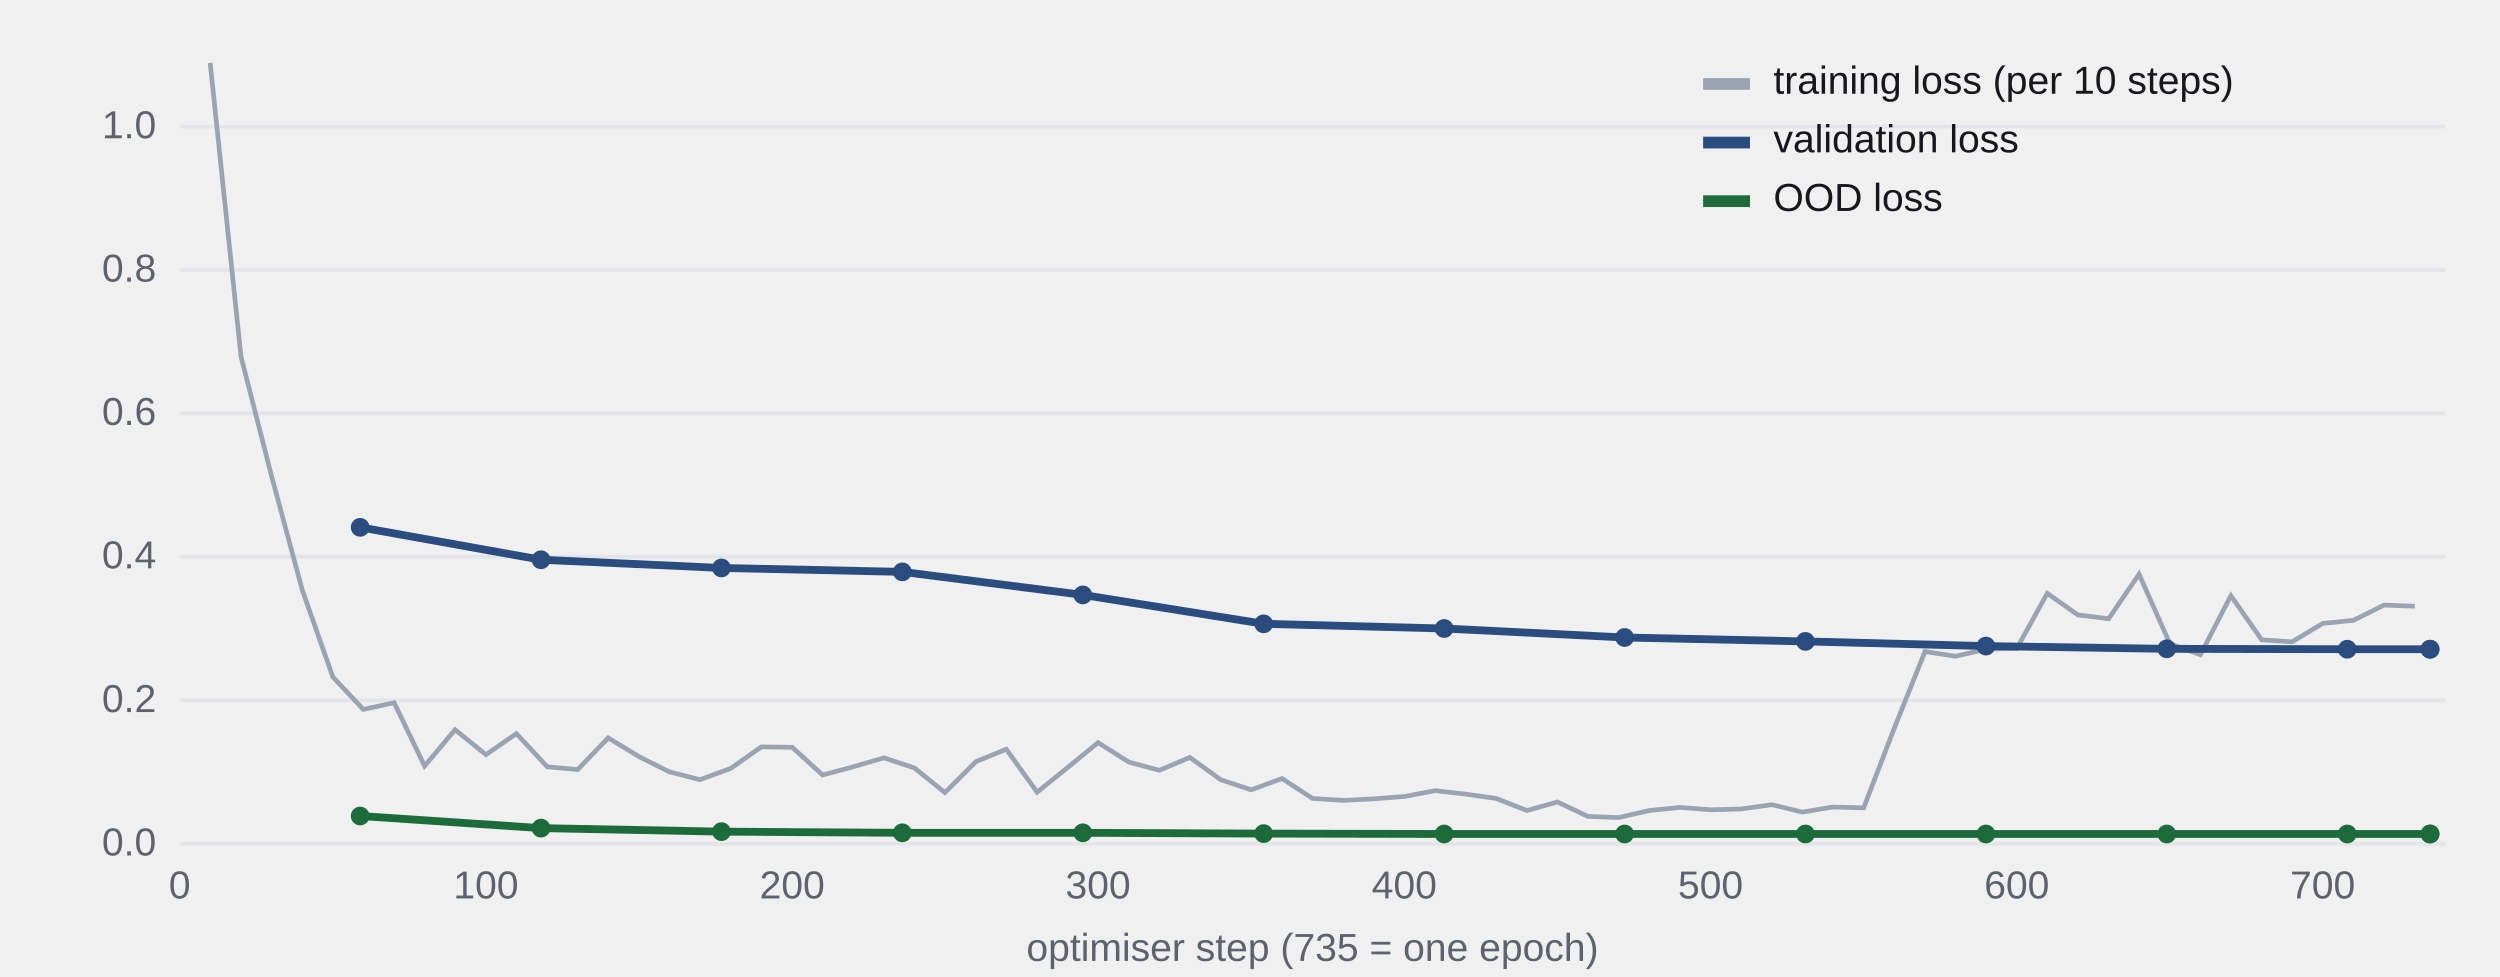
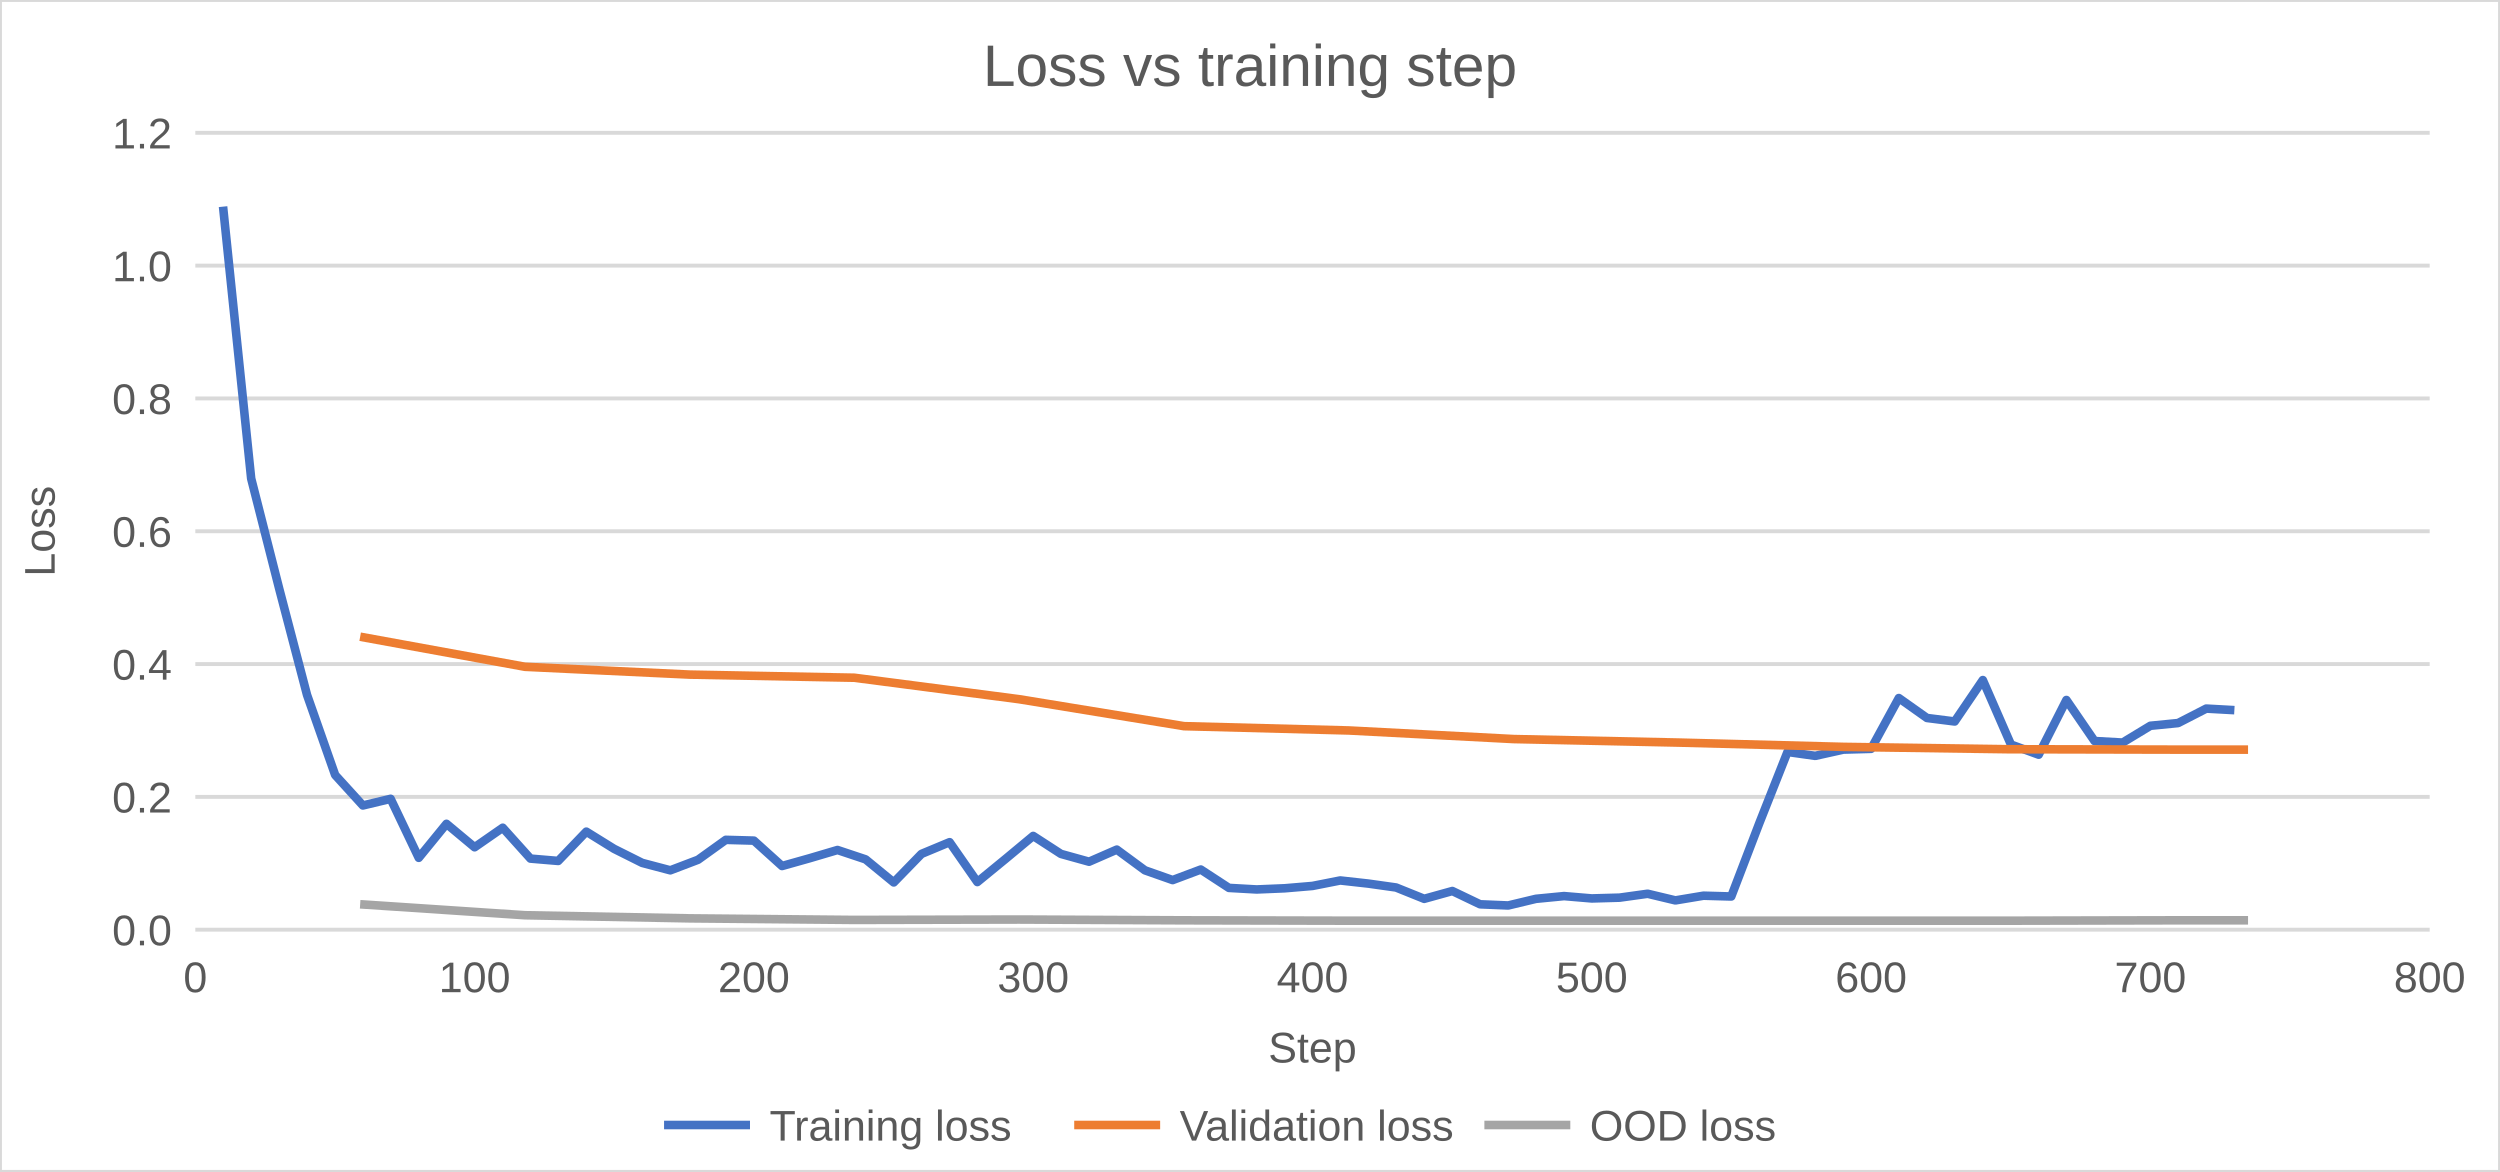
- <svg xmlns="http://www.w3.org/2000/svg" viewBox="0 0 640 250" font-family="Segoe UI, Arial" font-size="10">
-   <line x1="46" x2="626" y1="216.0" y2="216.0" stroke="#e3e5e9" />
-   <text x="40" y="219.0" text-anchor="end" fill="#5d636e">0.0</text>
-   <line x1="46" x2="626" y1="179.3" y2="179.3" stroke="#e3e5e9" />
-   <text x="40" y="182.3" text-anchor="end" fill="#5d636e">0.2</text>
-   <line x1="46" x2="626" y1="142.5" y2="142.5" stroke="#e3e5e9" />
-   <text x="40" y="145.5" text-anchor="end" fill="#5d636e">0.4</text>
-   <line x1="46" x2="626" y1="105.8" y2="105.8" stroke="#e3e5e9" />
-   <text x="40" y="108.8" text-anchor="end" fill="#5d636e">0.6</text>
-   <line x1="46" x2="626" y1="69.1" y2="69.1" stroke="#e3e5e9" />
-   <text x="40" y="72.1" text-anchor="end" fill="#5d636e">0.8</text>
-   <line x1="46" x2="626" y1="32.4" y2="32.4" stroke="#e3e5e9" />
-   <text x="40" y="35.4" text-anchor="end" fill="#5d636e">1.0</text>
-   <text x="46.0" y="230" text-anchor="middle" fill="#5d636e">0</text>
-   <text x="124.4" y="230" text-anchor="middle" fill="#5d636e">100</text>
-   <text x="202.8" y="230" text-anchor="middle" fill="#5d636e">200</text>
-   <text x="281.1" y="230" text-anchor="middle" fill="#5d636e">300</text>
-   <text x="359.5" y="230" text-anchor="middle" fill="#5d636e">400</text>
-   <text x="437.9" y="230" text-anchor="middle" fill="#5d636e">500</text>
-   <text x="516.3" y="230" text-anchor="middle" fill="#5d636e">600</text>
-   <text x="594.6" y="230" text-anchor="middle" fill="#5d636e">700</text>
-   <text x="336.0" y="246" text-anchor="middle" fill="#5d636e">optimiser step (735 = one epoch)</text>
-   <path d="M53.8,16.1 L61.7,91.3 L69.5,121.8 L77.4,151.1 L85.2,173.3 L93.0,181.6 L100.9,179.9 L108.7,196.1 L116.5,186.8 L124.4,193.2 L132.2,187.8 L140.1,196.3 L147.9,197.0 L155.7,188.9 L163.6,193.7 L171.4,197.6 L179.2,199.6 L187.1,196.7 L194.9,191.2 L202.8,191.3 L210.6,198.4 L218.4,196.3 L226.3,194.0 L234.1,196.6 L241.9,202.9 L249.8,195.0 L257.6,191.8 L265.5,202.8 L273.3,196.5 L281.1,190.1 L289.0,195.1 L296.8,197.2 L304.6,193.9 L312.5,199.6 L320.3,202.2 L328.2,199.3 L336.0,204.4 L343.8,204.9 L351.7,204.5 L359.5,203.9 L367.4,202.4 L375.2,203.3 L383.0,204.4 L390.9,207.5 L398.7,205.3 L406.5,209.0 L414.4,209.3 L422.2,207.5 L430.1,206.7 L437.9,207.3 L445.7,207.1 L453.6,206.0 L461.4,207.9 L469.2,206.6 L477.1,206.8 L484.9,186.5 L492.8,166.8 L500.6,168.0 L508.4,166.2 L516.3,166.0 L524.1,151.9 L531.9,157.4 L539.8,158.4 L547.6,147.0 L555.5,164.8 L563.3,167.6 L571.1,152.5 L579.0,163.8 L586.8,164.3 L594.6,159.6 L602.5,158.8 L610.3,154.9 L618.2,155.2" fill="none" stroke="#9aa3b2" stroke-width="1.2" />
-   <path d="M92.2,135.0 L138.5,143.3 L184.7,145.4 L231.0,146.4 L277.2,152.3 L323.5,159.7 L369.7,160.9 L415.9,163.2 L462.2,164.2 L508.4,165.4 L554.7,166.1 L600.9,166.2 L622.1,166.2 L622.1,166.2" fill="none" stroke="#2b4c7e" stroke-width="2" />
-   <circle cx="92.2" cy="135.0" r="2.4" fill="#2b4c7e" />
-   <circle cx="138.5" cy="143.3" r="2.4" fill="#2b4c7e" />
-   <circle cx="184.7" cy="145.4" r="2.4" fill="#2b4c7e" />
-   <circle cx="231.0" cy="146.4" r="2.4" fill="#2b4c7e" />
-   <circle cx="277.2" cy="152.3" r="2.4" fill="#2b4c7e" />
-   <circle cx="323.5" cy="159.7" r="2.4" fill="#2b4c7e" />
-   <circle cx="369.7" cy="160.9" r="2.4" fill="#2b4c7e" />
-   <circle cx="415.9" cy="163.2" r="2.4" fill="#2b4c7e" />
-   <circle cx="462.2" cy="164.2" r="2.4" fill="#2b4c7e" />
-   <circle cx="508.4" cy="165.4" r="2.4" fill="#2b4c7e" />
-   <circle cx="554.7" cy="166.1" r="2.4" fill="#2b4c7e" />
-   <circle cx="600.9" cy="166.2" r="2.4" fill="#2b4c7e" />
-   <circle cx="622.1" cy="166.2" r="2.4" fill="#2b4c7e" />
-   <circle cx="622.1" cy="166.2" r="2.4" fill="#2b4c7e" />
-   <path d="M92.2,208.9 L138.5,212.0 L184.7,212.9 L231.0,213.2 L277.2,213.2 L323.5,213.4 L369.7,213.5 L415.9,213.5 L462.2,213.5 L508.4,213.5 L554.7,213.5 L600.9,213.5 L622.1,213.5 L622.1,213.5" fill="none" stroke="#1d6b3a" stroke-width="2" />
-   <circle cx="92.2" cy="208.9" r="2.4" fill="#1d6b3a" />
-   <circle cx="138.5" cy="212.0" r="2.4" fill="#1d6b3a" />
-   <circle cx="184.7" cy="212.9" r="2.4" fill="#1d6b3a" />
-   <circle cx="231.0" cy="213.2" r="2.4" fill="#1d6b3a" />
-   <circle cx="277.2" cy="213.2" r="2.4" fill="#1d6b3a" />
-   <circle cx="323.5" cy="213.4" r="2.4" fill="#1d6b3a" />
-   <circle cx="369.7" cy="213.5" r="2.4" fill="#1d6b3a" />
-   <circle cx="415.9" cy="213.5" r="2.4" fill="#1d6b3a" />
-   <circle cx="462.2" cy="213.5" r="2.4" fill="#1d6b3a" />
-   <circle cx="508.4" cy="213.5" r="2.4" fill="#1d6b3a" />
-   <circle cx="554.7" cy="213.5" r="2.4" fill="#1d6b3a" />
-   <circle cx="600.9" cy="213.5" r="2.4" fill="#1d6b3a" />
-   <circle cx="622.1" cy="213.5" r="2.4" fill="#1d6b3a" />
-   <circle cx="622.1" cy="213.5" r="2.4" fill="#1d6b3a" />
-   <rect x="436" y="20" width="12" height="3" fill="#9aa3b2" />
-   <text x="454" y="24" fill="#16181d">training loss (per 10 steps)</text>
-   <rect x="436" y="35" width="12" height="3" fill="#2b4c7e" />
-   <text x="454" y="39" fill="#16181d">validation loss</text>
-   <rect x="436" y="50" width="12" height="3" fill="#1d6b3a" />
-   <text x="454" y="54" fill="#16181d">OOD loss</text>
+ <svg xmlns="http://www.w3.org/2000/svg" viewBox="0 0 640 300" font-family="Calibri, Carlito, Arial" font-size="11">
+   <rect width="640" height="300" fill="#fff" stroke="#d9d9d9" />
+   <text x="320.0" y="22" text-anchor="middle" font-size="15" fill="#595959">Loss vs training step</text>
+   <line x1="50" x2="622" y1="238.0" y2="238.0" stroke="#d9d9d9" />
+   <text x="44" y="242.0" text-anchor="end" fill="#595959">0.0</text>
+   <line x1="50" x2="622" y1="204.0" y2="204.0" stroke="#d9d9d9" />
+   <text x="44" y="208.0" text-anchor="end" fill="#595959">0.2</text>
+   <line x1="50" x2="622" y1="170.0" y2="170.0" stroke="#d9d9d9" />
+   <text x="44" y="174.0" text-anchor="end" fill="#595959">0.4</text>
+   <line x1="50" x2="622" y1="136.0" y2="136.0" stroke="#d9d9d9" />
+   <text x="44" y="140.0" text-anchor="end" fill="#595959">0.6</text>
+   <line x1="50" x2="622" y1="102.0" y2="102.0" stroke="#d9d9d9" />
+   <text x="44" y="106.0" text-anchor="end" fill="#595959">0.8</text>
+   <line x1="50" x2="622" y1="68.0" y2="68.0" stroke="#d9d9d9" />
+   <text x="44" y="72.0" text-anchor="end" fill="#595959">1.0</text>
+   <line x1="50" x2="622" y1="34.0" y2="34.0" stroke="#d9d9d9" />
+   <text x="44" y="38.0" text-anchor="end" fill="#595959">1.2</text>
+   <text x="50.0" y="254" text-anchor="middle" fill="#595959">0</text>
+   <text x="121.5" y="254" text-anchor="middle" fill="#595959">100</text>
+   <text x="193.0" y="254" text-anchor="middle" fill="#595959">200</text>
+   <text x="264.5" y="254" text-anchor="middle" fill="#595959">300</text>
+   <text x="336.0" y="254" text-anchor="middle" fill="#595959">400</text>
+   <text x="407.5" y="254" text-anchor="middle" fill="#595959">500</text>
+   <text x="479.0" y="254" text-anchor="middle" fill="#595959">600</text>
+   <text x="550.5" y="254" text-anchor="middle" fill="#595959">700</text>
+   <text x="622.0" y="254" text-anchor="middle" fill="#595959">800</text>
+   <text x="336.0" y="272" text-anchor="middle" fill="#595959">Step</text>
+   <text transform="translate(14 136.0) rotate(-90)" text-anchor="middle" fill="#595959">Loss</text>
+   <path d="M57.1,52.9 L64.3,122.5 L71.5,150.8 L78.6,177.9 L85.8,198.4 L92.9,206.2 L100.0,204.5 L107.2,219.6 L114.3,210.9 L121.5,216.9 L128.7,211.9 L135.8,219.8 L142.9,220.4 L150.1,212.9 L157.2,217.3 L164.4,220.9 L171.6,222.8 L178.7,220.1 L185.8,215.0 L193.0,215.2 L200.2,221.7 L207.3,219.7 L214.4,217.6 L221.6,220.0 L228.8,225.9 L235.9,218.6 L243.1,215.6 L250.2,225.8 L257.4,219.9 L264.5,214.0 L271.6,218.6 L278.8,220.6 L285.9,217.5 L293.1,222.8 L300.2,225.3 L307.4,222.6 L314.6,227.3 L321.7,227.7 L328.9,227.4 L336.0,226.8 L343.1,225.4 L350.3,226.2 L357.4,227.2 L364.6,230.1 L371.8,228.1 L378.9,231.5 L386.1,231.8 L393.2,230.1 L400.4,229.4 L407.5,230.0 L414.6,229.8 L421.8,228.8 L428.9,230.5 L436.1,229.3 L443.2,229.5 L450.4,210.7 L457.6,192.5 L464.7,193.5 L471.9,191.9 L479.0,191.7 L486.1,178.7 L493.3,183.8 L500.4,184.7 L507.6,174.1 L514.8,190.6 L521.9,193.2 L529.0,179.2 L536.2,189.7 L543.4,190.1 L550.5,185.8 L557.6,185.1 L564.8,181.4 L572.0,181.8" fill="none" stroke="#4472c4" stroke-width="2.2" stroke-linejoin="round" />
+   <path d="M92.2,163.0 L134.4,170.7 L176.6,172.7 L218.7,173.5 L260.9,179.0 L303.1,185.9 L345.3,187.0 L387.5,189.2 L429.7,190.1 L471.9,191.2 L514.0,191.8 L556.2,191.9 L575.5,191.9 L575.5,191.9" fill="none" stroke="#ed7d31" stroke-width="2.2" stroke-linejoin="round" />
+   <path d="M92.2,231.5 L134.4,234.3 L176.6,235.1 L218.7,235.5 L260.9,235.4 L303.1,235.6 L345.3,235.7 L387.5,235.7 L429.7,235.7 L471.9,235.7 L514.0,235.7 L556.2,235.6 L575.5,235.6 L575.5,235.6" fill="none" stroke="#a5a5a5" stroke-width="2.2" stroke-linejoin="round" />
+   <line x1="170.0" x2="192.0" y1="288" y2="288" stroke="#4472c4" stroke-width="2.2" />
+   <text x="197.0" y="292" fill="#595959">Training loss</text>
+   <line x1="275.0" x2="297.0" y1="288" y2="288" stroke="#ed7d31" stroke-width="2.2" />
+   <text x="302.0" y="292" fill="#595959">Validation loss</text>
+   <line x1="380.0" x2="402.0" y1="288" y2="288" stroke="#a5a5a5" stroke-width="2.2" />
+   <text x="407.0" y="292" fill="#595959">OOD loss</text>
</svg>
